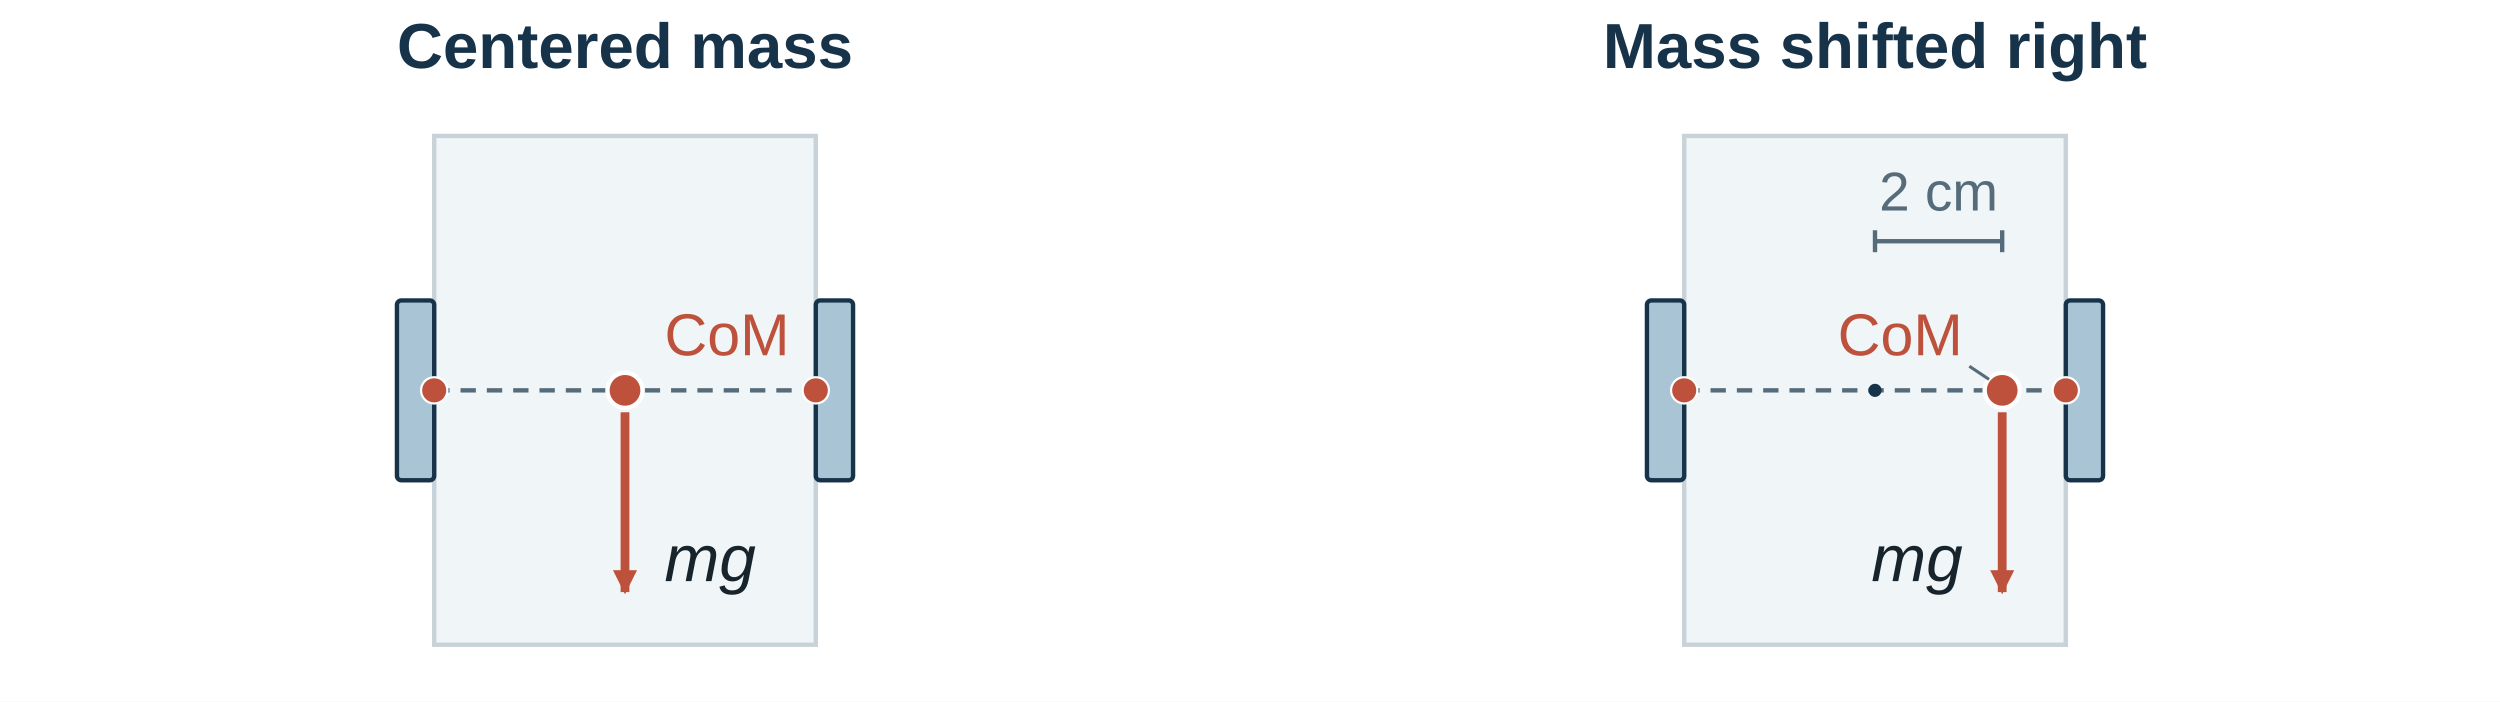
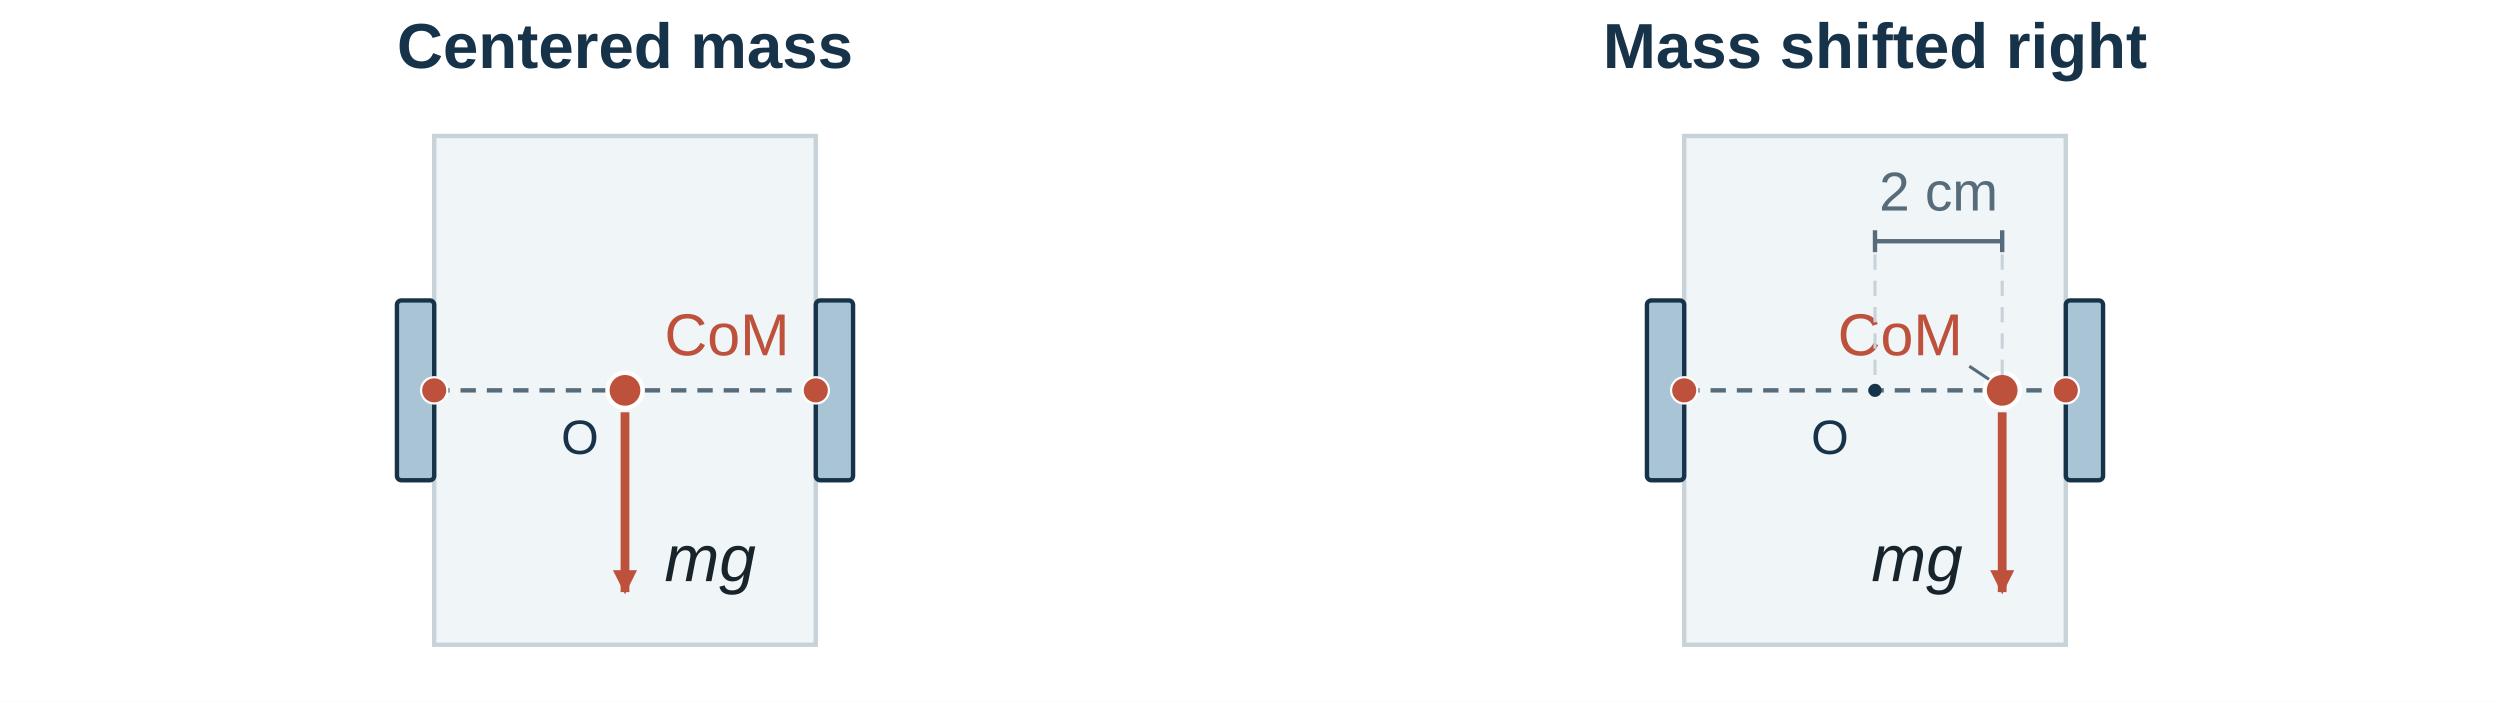
<svg xmlns="http://www.w3.org/2000/svg" width="1140" height="320" viewBox="0 0 1140 320" role="img">
  <style>text{font-family:Arial,Helvetica,sans-serif}</style>
  <rect width="1140" height="320" fill="white" />
  <defs>
    <marker id="navy" markerWidth="11" markerHeight="11" refX="10" refY="5.5" orient="auto" markerUnits="userSpaceOnUse">
      <path d="M0,0L11,5.5L0,11Z" fill="#17334a" />
    </marker>
    <marker id="slate" markerWidth="11" markerHeight="11" refX="10" refY="5.5" orient="auto" markerUnits="userSpaceOnUse">
      <path d="M0,0L11,5.5L0,11Z" fill="#566c7b" />
    </marker>
    <marker id="coral" markerWidth="11" markerHeight="11" refX="10" refY="5.5" orient="auto" markerUnits="userSpaceOnUse">
      <path d="M0,0L11,5.5L0,11Z" fill="#be513b" />
    </marker>
    <marker id="green" markerWidth="11" markerHeight="11" refX="10" refY="5.5" orient="auto" markerUnits="userSpaceOnUse">
      <path d="M0,0L11,5.5L0,11Z" fill="#07825e" />
    </marker>
    <marker id="blue" markerWidth="11" markerHeight="11" refX="10" refY="5.5" orient="auto" markerUnits="userSpaceOnUse">
      <path d="M0,0L11,5.5L0,11Z" fill="#3f78a1" />
    </marker>
  </defs>
  <text x="285.00" y="31.00" font-size="29" fill="#17334a" text-anchor="middle" font-weight="bold">Centered mass</text>
  <rect x="198.0" y="62" width="174.0" height="232" fill="#eaf1f5" fill-opacity=".75" stroke="#c8d2d9" stroke-width="2" />
  <rect x="181.0" y="137" width="17" height="82" rx="2" fill="#a9c4d5" stroke="#17334a" stroke-width="2" />
  <rect x="372.0" y="137" width="17" height="82" rx="2" fill="#a9c4d5" stroke="#17334a" stroke-width="2" />
  <line x1="198.00" y1="178.00" x2="372.00" y2="178.00" stroke="#566c7b" stroke-width="2" opacity="1" stroke-dasharray="7 5" />
  <circle cx="198.00" cy="178.00" r="6" fill="#be513b" stroke="white" stroke-width="1" />
  <circle cx="372.00" cy="178.00" r="6" fill="#be513b" stroke="white" stroke-width="1" />
  <circle cx="285.00" cy="178.00" r="3" fill="#17334a" stroke="none" stroke-width="1" />
  <circle cx="285.00" cy="178.00" r="8" fill="#be513b" stroke="white" stroke-width="2" />
  <line x1="285.00" y1="188.00" x2="285.00" y2="270.00" stroke="#be513b" stroke-width="4" opacity="1" marker-end="url(#coral)" />
  <text x="303.00" y="162.00" font-size="27" fill="#be513b" text-anchor="start" font-weight="normal">CoM</text>
  <text x="303.00" y="265.00" font-family="Cambria Math,STIX Two Math,serif" font-size="30" fill="#18242c" text-anchor="start">
    <tspan font-style="italic" font-weight="normal">mg</tspan>
  </text>
+   <text x="273.00" y="207.00" font-size="22" fill="#17334a" text-anchor="end" font-weight="normal">O</text>
  <text x="855.00" y="31.00" font-size="29" fill="#17334a" text-anchor="middle" font-weight="bold">Mass shifted right</text>
  <rect x="768.0" y="62" width="174.0" height="232" fill="#eaf1f5" fill-opacity=".75" stroke="#c8d2d9" stroke-width="2" />
  <rect x="751.0" y="137" width="17" height="82" rx="2" fill="#a9c4d5" stroke="#17334a" stroke-width="2" />
  <rect x="942.0" y="137" width="17" height="82" rx="2" fill="#a9c4d5" stroke="#17334a" stroke-width="2" />
  <line x1="768.00" y1="178.00" x2="942.00" y2="178.00" stroke="#566c7b" stroke-width="2" opacity="1" stroke-dasharray="7 5" />
  <circle cx="768.00" cy="178.00" r="6" fill="#be513b" stroke="white" stroke-width="1" />
  <circle cx="942.00" cy="178.00" r="6" fill="#be513b" stroke="white" stroke-width="1" />
  <circle cx="855.00" cy="178.00" r="3" fill="#17334a" stroke="none" stroke-width="1" />
  <circle cx="913.00" cy="178.00" r="8" fill="#be513b" stroke="white" stroke-width="2" />
  <line x1="913.00" y1="188.00" x2="913.00" y2="270.00" stroke="#be513b" stroke-width="4" opacity="1" marker-end="url(#coral)" />
  <text x="895.00" y="162.00" font-size="27" fill="#be513b" text-anchor="end" font-weight="normal">CoM</text>
  <line x1="898.00" y1="167.00" x2="907.00" y2="173.00" stroke="#566c7b" stroke-width="1.4" opacity="1" />
  <text x="895.00" y="265.00" font-family="Cambria Math,STIX Two Math,serif" font-size="30" fill="#18242c" text-anchor="end">
    <tspan font-style="italic" font-weight="normal">mg</tspan>
  </text>
+   <text x="843.00" y="207.00" font-size="22" fill="#17334a" text-anchor="end" font-weight="normal">O</text>
+   <line x1="855.00" y1="116.00" x2="855.00" y2="172.00" stroke="#c8d2d9" stroke-width="1.4" opacity="1" stroke-dasharray="7 5" />
+   <line x1="913.00" y1="116.00" x2="913.00" y2="172.00" stroke="#c8d2d9" stroke-width="1.4" opacity="1" stroke-dasharray="7 5" />
  <line x1="855.00" y1="110.00" x2="913.00" y2="110.00" stroke="#566c7b" stroke-width="2" opacity="1" />
  <line x1="855.00" y1="105.00" x2="855.00" y2="115.00" stroke="#566c7b" stroke-width="2" opacity="1" />
  <line x1="913.00" y1="105.00" x2="913.00" y2="115.00" stroke="#566c7b" stroke-width="2" opacity="1" />
  <text x="884.00" y="96.00" font-size="25" fill="#566c7b" text-anchor="middle" font-weight="normal">2 cm</text>
</svg>
